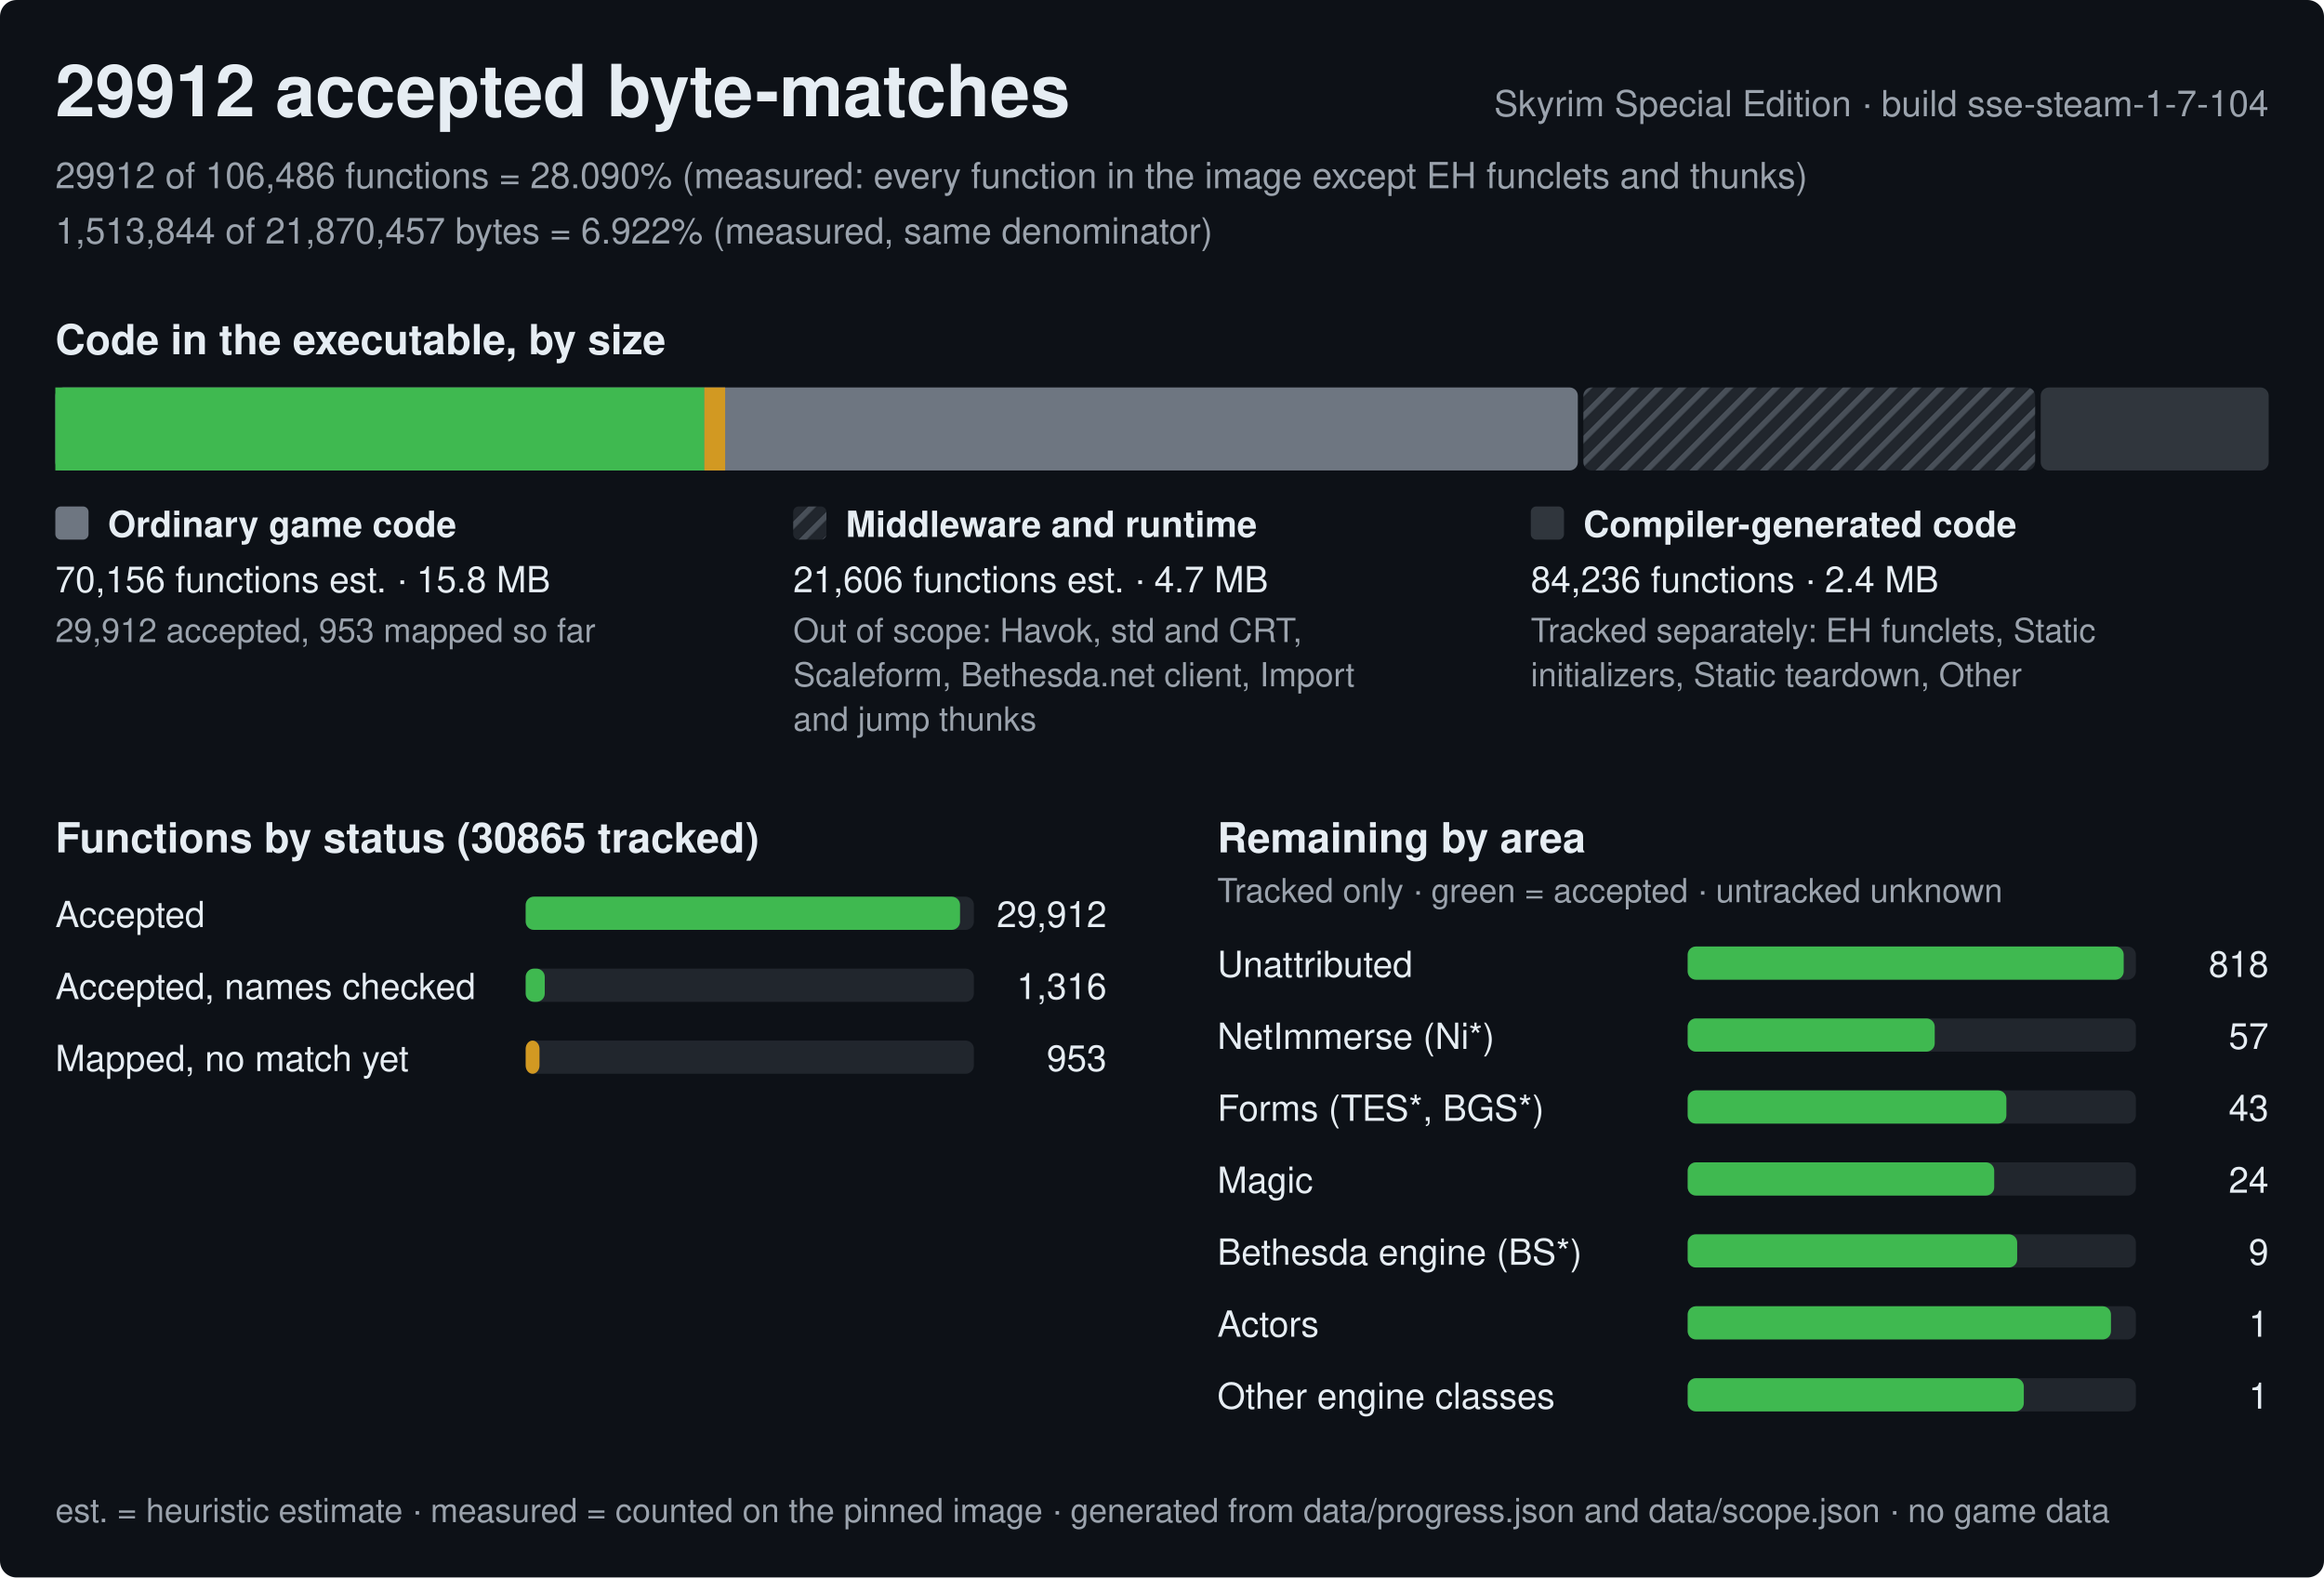
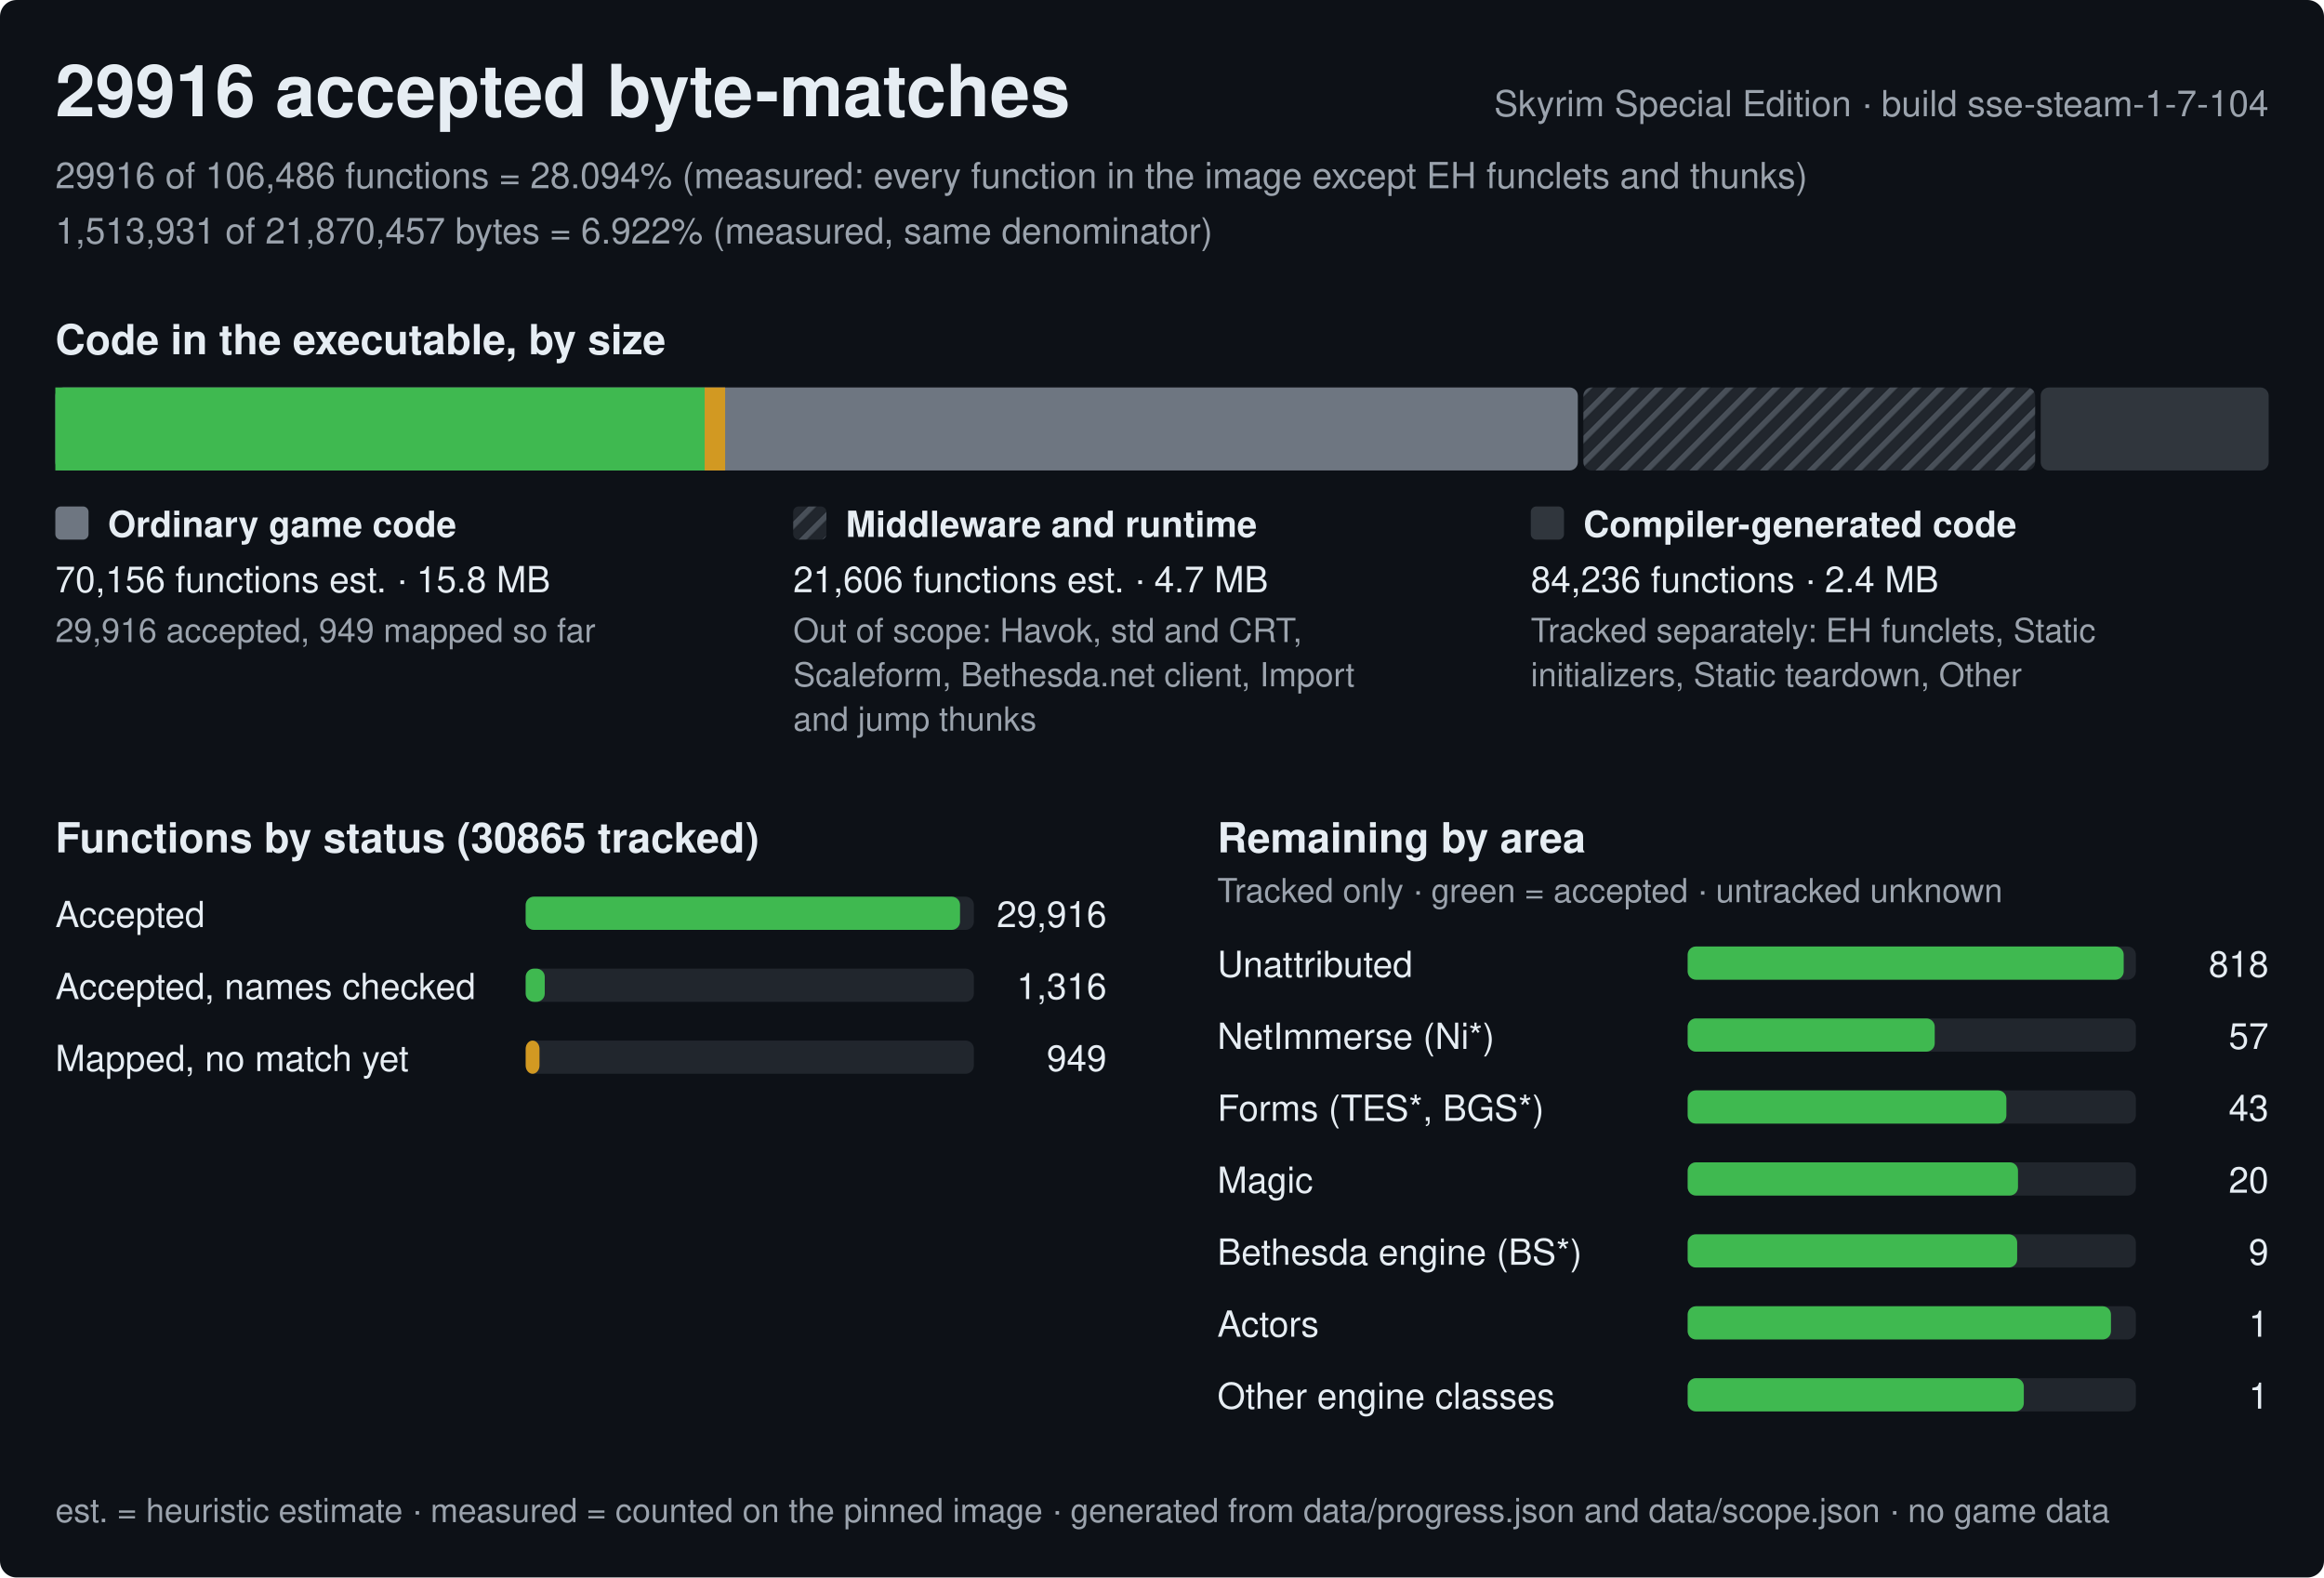
<svg xmlns="http://www.w3.org/2000/svg" width="840" height="570" viewBox="0 0 840 570" role="img" aria-label="Progress of the Skyrim Special Edition byte-matching reconstruction, build sse-steam-1-7-104">
  <style>text{font-family:-apple-system,BlinkMacSystemFont,'Segoe UI',Helvetica,Arial,sans-serif;fill:#e6edf3;white-space:pre}.h{font-size:26px;font-weight:600}.st{font-size:15px;font-weight:600}.lb{font-size:13px;font-weight:600}.bl{font-size:12px;font-weight:600;stroke:#0d1117;stroke-width:3px;paint-order:stroke;stroke-linejoin:round}.rl{font-size:13px}.fn{font-size:12px;fill:#9ba3ad}.mu{fill:#9ba3ad}</style>
  <defs>
    <pattern id="hx" width="6" height="6" patternUnits="userSpaceOnUse" patternTransform="rotate(45)">
      <rect width="6" height="6" fill="#21262d" />
      <rect width="2" height="6" fill="#484f58" />
    </pattern>
  </defs>
  <rect width="840" height="570" rx="6" fill="#0d1117" />
-   <text x="20" y="42" class="h">29912 accepted byte-matches</text>
+   <text x="20" y="42" class="h">29916 accepted byte-matches</text>
  <text x="820" y="42" class="rl mu" text-anchor="end">Skyrim Special Edition · build sse-steam-1-7-104</text>
-   <text x="20" y="68" class="rl mu">29912 of 106,486 functions = 28.090% (measured: every function in the image except EH funclets and thunks)</text>
-   <text x="20" y="88" class="rl mu">1,513,844 of 21,870,457 bytes = 6.922% (measured, same denominator)</text>
+   <text x="20" y="68" class="rl mu">29916 of 106,486 functions = 28.094% (measured: every function in the image except EH funclets and thunks)</text>
+   <text x="20" y="88" class="rl mu">1,513,931 of 21,870,457 bytes = 6.922% (measured, same denominator)</text>
  <text x="20" y="128" class="st">Code in the executable, by size</text>
  <rect x="20" y="140" width="550.3" height="30" rx="3" fill="#6e7681" />
-   <rect x="20" y="140" width="234.6" height="30" fill="#3fb950" />
-   <rect x="254.6" y="140" width="7.5" height="30" fill="#d29922" />
+   <rect x="20" y="140" width="234.7" height="30" fill="#3fb950" />
+   <rect x="254.7" y="140" width="7.4" height="30" fill="#d29922" />
  <rect x="572.3" y="140" width="163.3" height="30" rx="3" fill="url(#hx)" />
  <rect x="737.6" y="140" width="82.4" height="30" rx="3" fill="#30363d" />
  <rect x="20" y="183" width="12" height="12" rx="2" fill="#6e7681" />
  <text x="39" y="194" class="lb">Ordinary game code</text>
  <text x="20" y="214" class="rl">70,156 functions est. · 15.8 MB</text>
-   <text x="20" y="232" class="fn">29,912 accepted, 953 mapped so far</text>
+   <text x="20" y="232" class="fn">29,916 accepted, 949 mapped so far</text>
  <rect x="286.7" y="183" width="12" height="12" rx="2" fill="url(#hx)" />
  <text x="305.7" y="194" class="lb">Middleware and runtime</text>
  <text x="286.7" y="214" class="rl">21,606 functions est. · 4.7 MB</text>
  <text x="286.7" y="232" class="fn">Out of scope: Havok, std and CRT,</text>
  <text x="286.7" y="248" class="fn">Scaleform, Bethesda.net client, Import</text>
  <text x="286.7" y="264" class="fn">and jump thunks</text>
  <rect x="553.3" y="183" width="12" height="12" rx="2" fill="#30363d" />
  <text x="572.3" y="194" class="lb">Compiler-generated code</text>
  <text x="553.3" y="214" class="rl">84,236 functions · 2.4 MB</text>
  <text x="553.3" y="232" class="fn">Tracked separately: EH funclets, Static</text>
  <text x="553.3" y="248" class="fn">initializers, Static teardown, Other</text>
  <text x="20" y="308" class="st">Functions by status (30865 tracked)</text>
  <text x="20" y="335" class="rl">Accepted</text>
  <rect x="190" y="324" width="162.0" height="12" rx="3" fill="#21262d" />
  <rect x="190" y="324" width="157" height="12" rx="3" fill="#3fb950" />
-   <text x="400.0" y="335" class="rl" text-anchor="end">29,912</text>
+   <text x="400.0" y="335" class="rl" text-anchor="end">29,916</text>
  <text x="20" y="361" class="rl">Accepted, names checked</text>
  <rect x="190" y="350" width="162.0" height="12" rx="3" fill="#21262d" />
  <rect x="190" y="350" width="6.9" height="12" rx="3" fill="#3fb950" />
  <text x="400.0" y="361" class="rl" text-anchor="end">1,316</text>
  <text x="20" y="387" class="rl">Mapped, no match yet</text>
  <rect x="190" y="376" width="162.0" height="12" rx="3" fill="#21262d" />
  <rect x="190" y="376" width="5" height="12" rx="3" fill="#d29922" />
-   <text x="400.0" y="387" class="rl" text-anchor="end">953</text>
+   <text x="400.0" y="387" class="rl" text-anchor="end">949</text>
  <text x="440.0" y="308" class="st">Remaining by area</text>
  <text x="440.0" y="326" class="fn">Tracked only · green = accepted · untracked unknown</text>
  <text x="440.0" y="353" class="rl">Unattributed</text>
  <rect x="610.0" y="342" width="162.0" height="12" rx="3" fill="#21262d" />
  <rect x="610.0" y="342" width="157.6" height="12" rx="3" fill="#3fb950" />
  <text x="820.0" y="353" class="rl" text-anchor="end">818</text>
  <text x="440.0" y="379" class="rl">NetImmerse (Ni*)</text>
  <rect x="610.0" y="368" width="162.0" height="12" rx="3" fill="#21262d" />
  <rect x="610.0" y="368" width="89.3" height="12" rx="3" fill="#3fb950" />
  <text x="820.0" y="379" class="rl" text-anchor="end">57</text>
  <text x="440.0" y="405" class="rl">Forms (TES*, BGS*)</text>
  <rect x="610.0" y="394" width="162.0" height="12" rx="3" fill="#21262d" />
  <rect x="610.0" y="394" width="115.2" height="12" rx="3" fill="#3fb950" />
  <text x="820.0" y="405" class="rl" text-anchor="end">43</text>
  <text x="440.0" y="431" class="rl">Magic</text>
  <rect x="610.0" y="420" width="162.0" height="12" rx="3" fill="#21262d" />
-   <rect x="610.0" y="420" width="110.8" height="12" rx="3" fill="#3fb950" />
-   <text x="820.0" y="431" class="rl" text-anchor="end">24</text>
+   <rect x="610.0" y="420" width="119.4" height="12" rx="3" fill="#3fb950" />
+   <text x="820.0" y="431" class="rl" text-anchor="end">20</text>
  <text x="440.0" y="457" class="rl">Bethesda engine (BS*)</text>
  <rect x="610.0" y="446" width="162.0" height="12" rx="3" fill="#21262d" />
  <rect x="610.0" y="446" width="119.1" height="12" rx="3" fill="#3fb950" />
  <text x="820.0" y="457" class="rl" text-anchor="end">9</text>
  <text x="440.0" y="483" class="rl">Actors</text>
  <rect x="610.0" y="472" width="162.0" height="12" rx="3" fill="#21262d" />
  <rect x="610.0" y="472" width="153" height="12" rx="3" fill="#3fb950" />
  <text x="820.0" y="483" class="rl" text-anchor="end">1</text>
  <text x="440.0" y="509" class="rl">Other engine classes</text>
  <rect x="610.0" y="498" width="162.0" height="12" rx="3" fill="#21262d" />
  <rect x="610.0" y="498" width="121.5" height="12" rx="3" fill="#3fb950" />
  <text x="820.0" y="509" class="rl" text-anchor="end">1</text>
  <text x="20" y="550" class="fn">est. = heuristic estimate · measured = counted on the pinned image · generated from data/progress.json and data/scope.json · no game data</text>
</svg>
